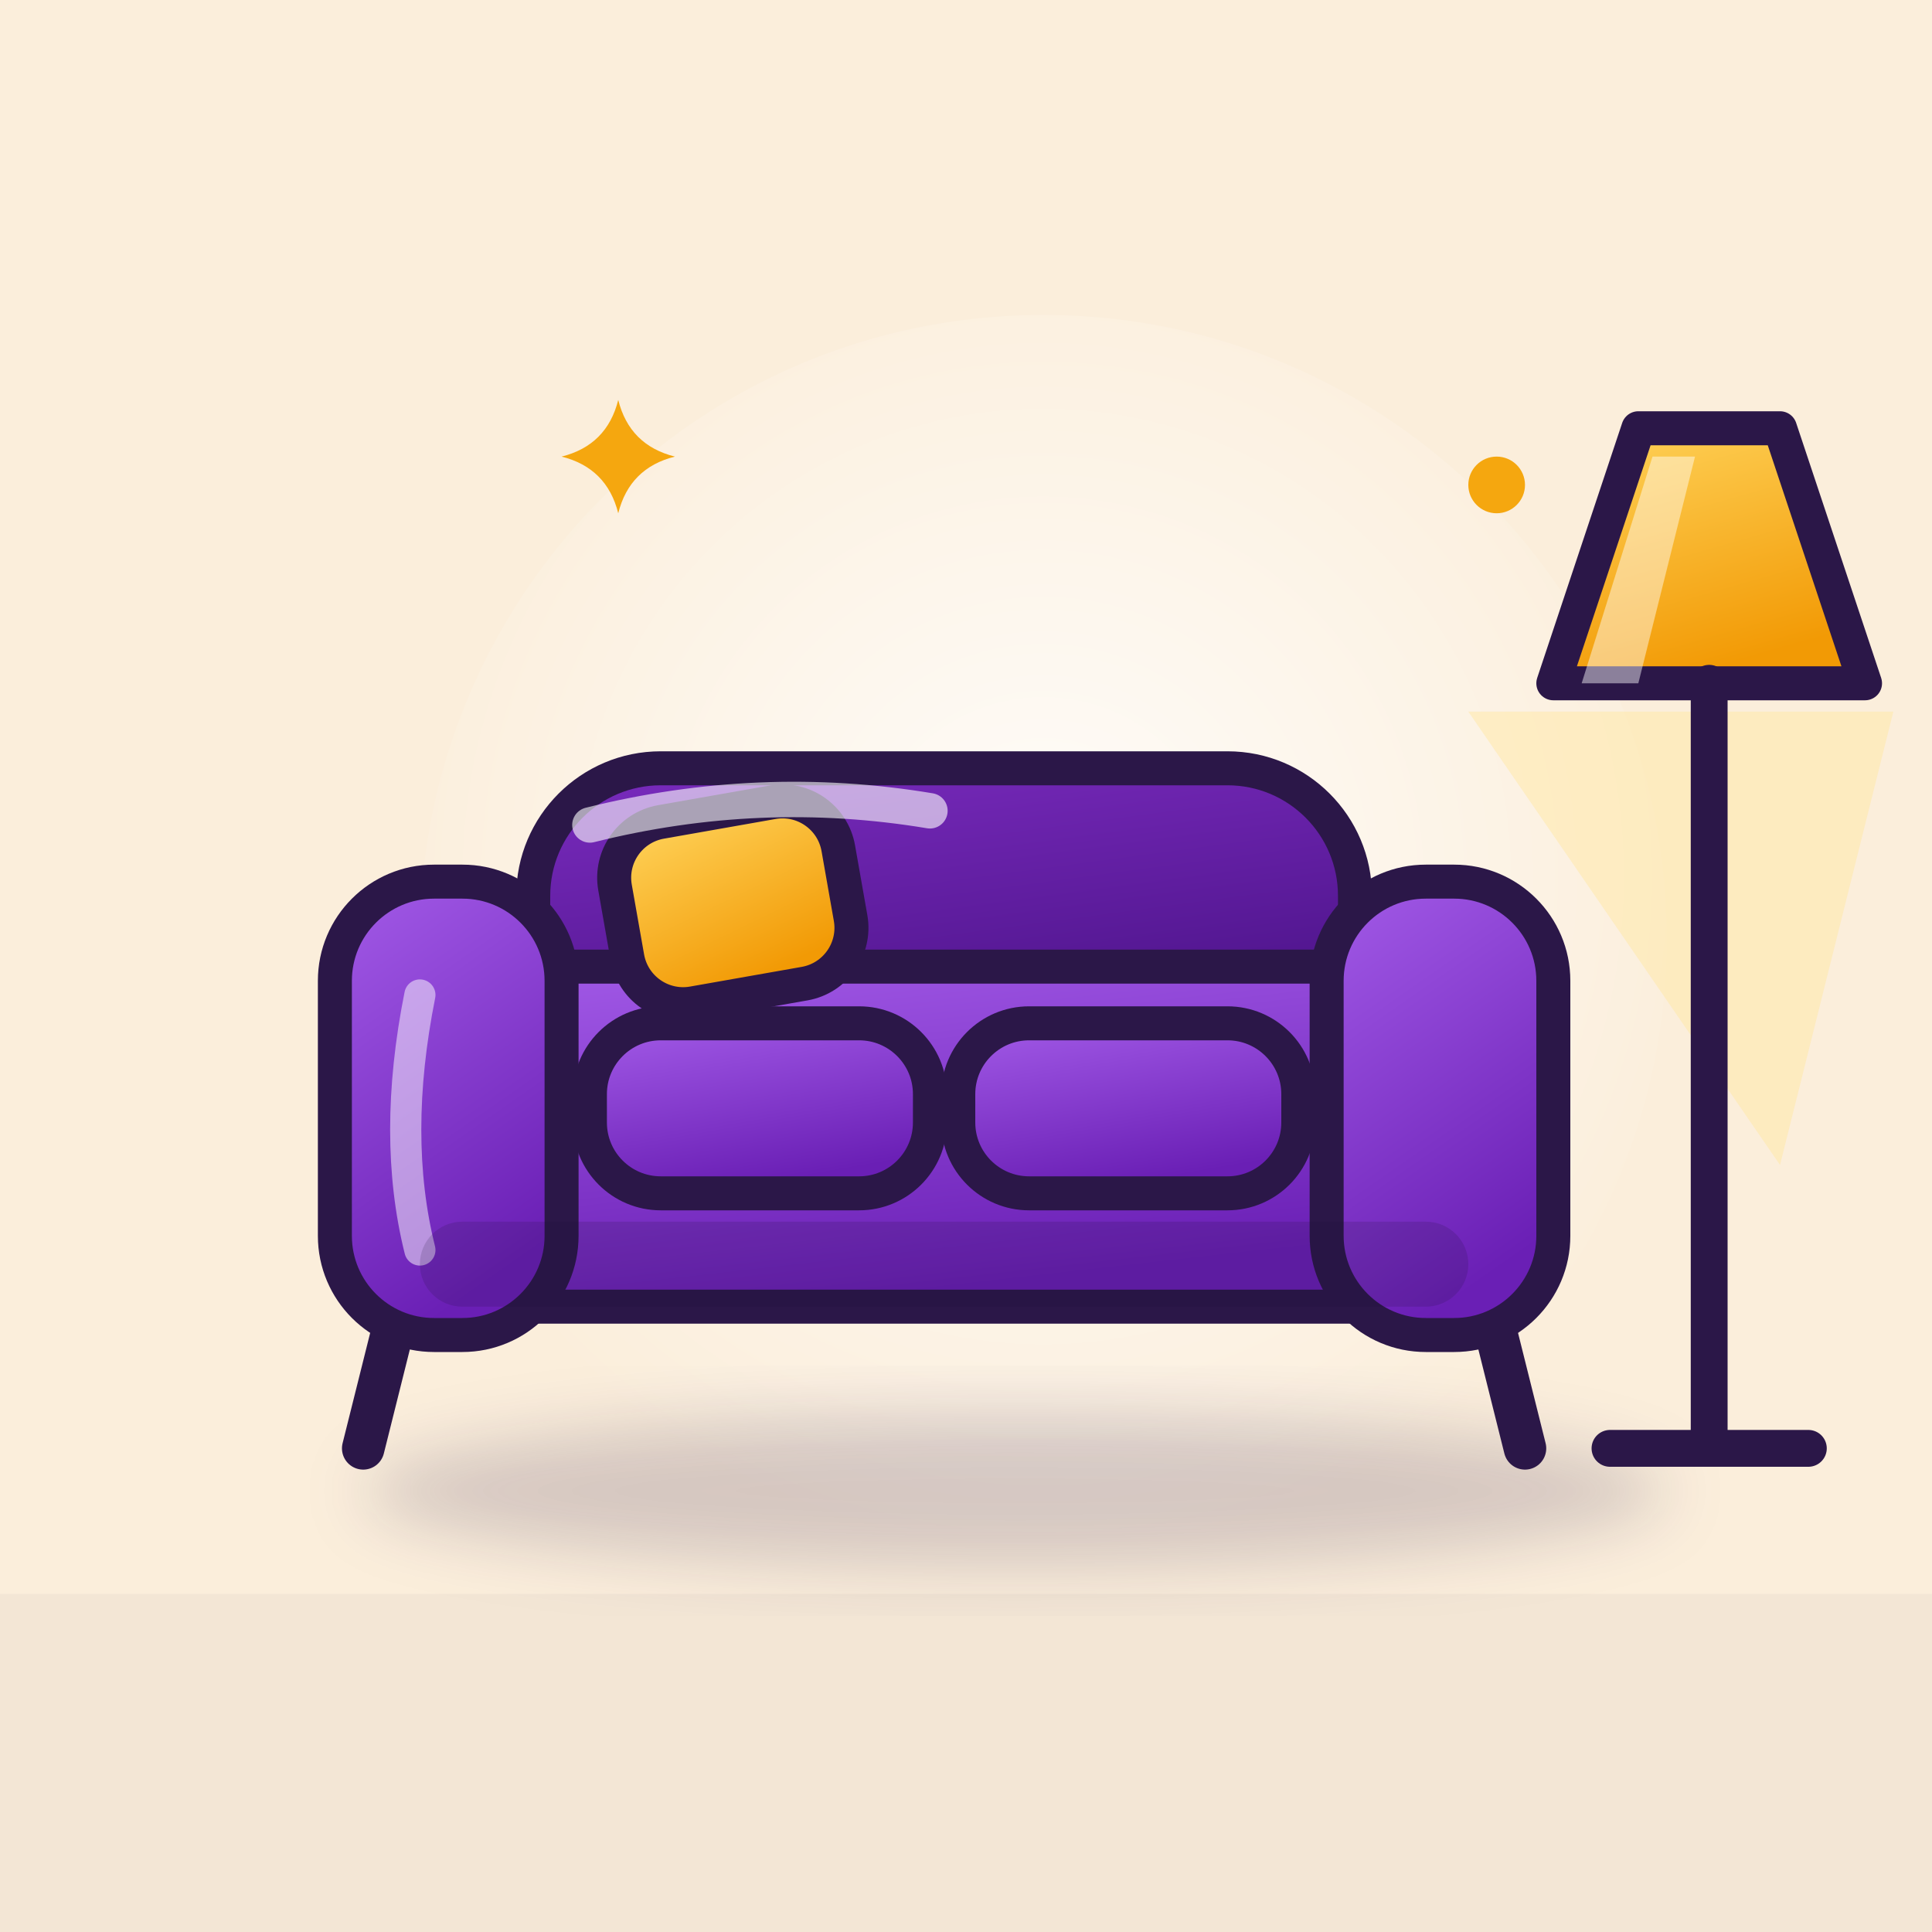
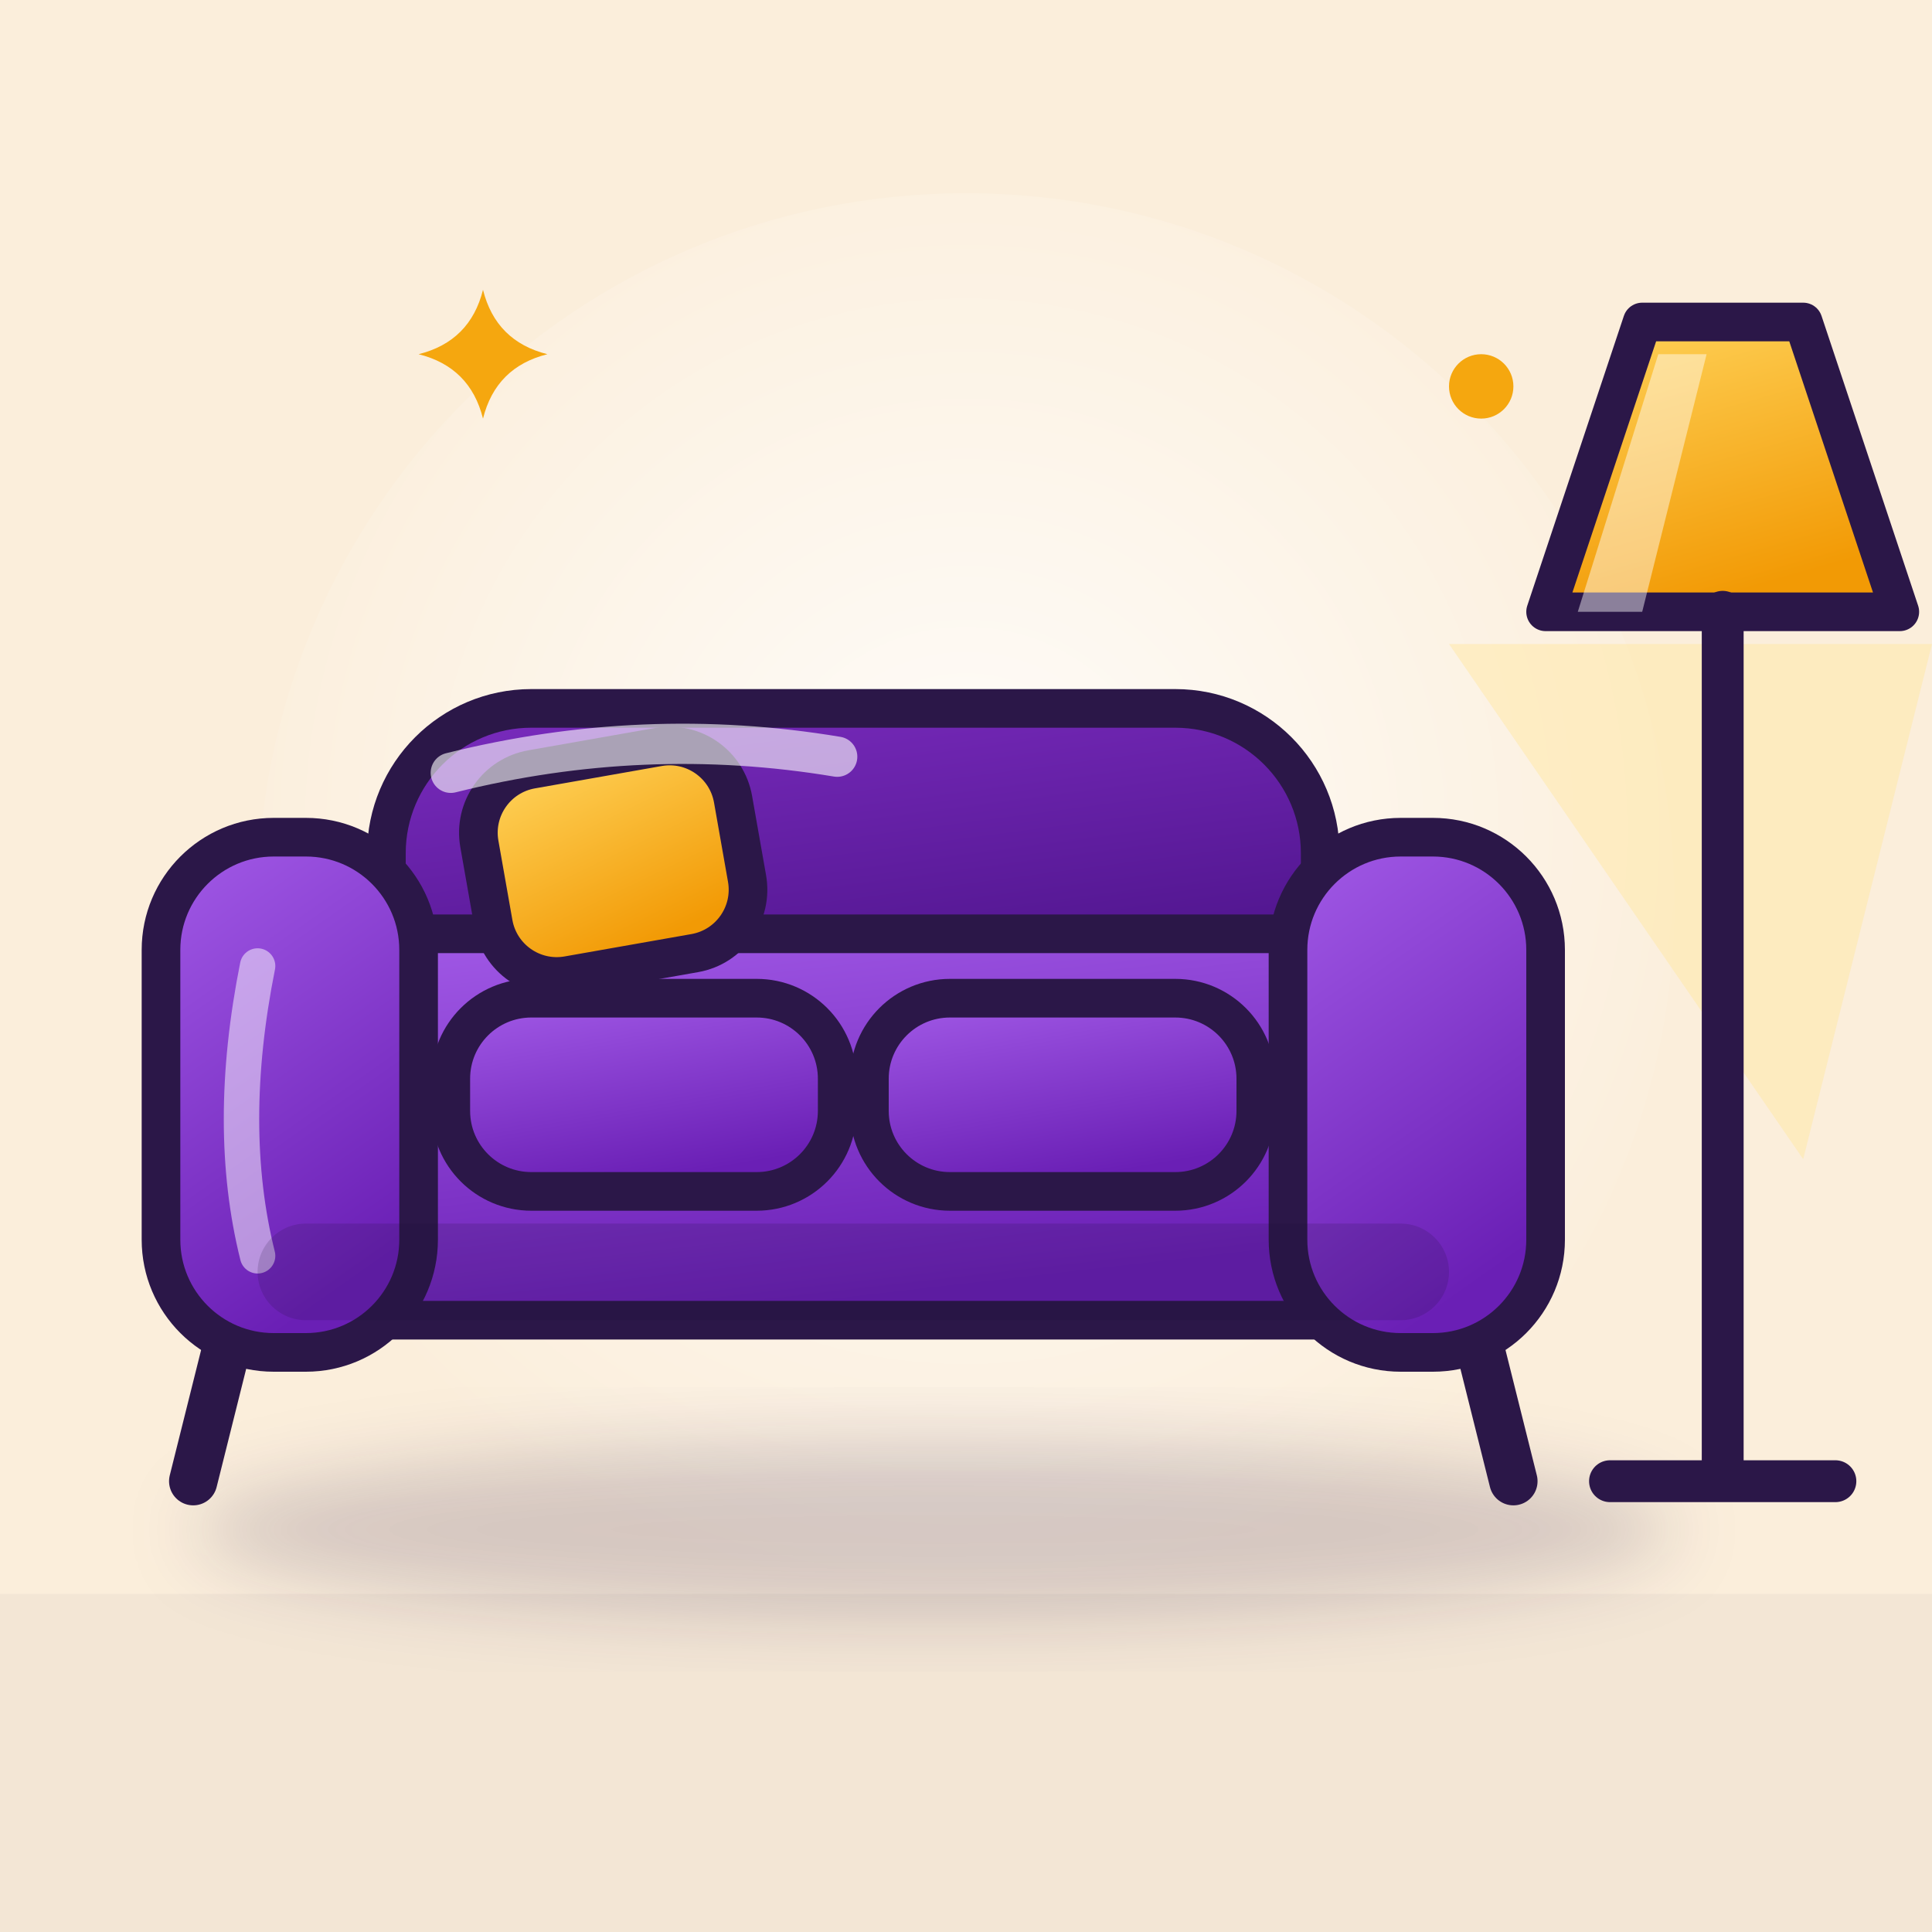
<svg xmlns="http://www.w3.org/2000/svg" viewBox="0 0 120 120" role="img">
  <defs>
    <linearGradient id="pur" x1="0" y1="0" x2="0.35" y2="1">
      <stop offset="0" stop-color="#A35BE8" />
      <stop offset="1" stop-color="#6A1FB5" />
    </linearGradient>
    <linearGradient id="purD" x1="0" y1="0" x2="0.35" y2="1">
      <stop offset="0" stop-color="#7B2CBF" />
      <stop offset="1" stop-color="#4A1287" />
    </linearGradient>
    <linearGradient id="gold" x1="0" y1="0" x2="0.35" y2="1">
      <stop offset="0" stop-color="#FFD45C" />
      <stop offset="1" stop-color="#F29A05" />
    </linearGradient>
    <linearGradient id="goldD" x1="0" y1="0" x2="0.35" y2="1">
      <stop offset="0" stop-color="#F2A20C" />
      <stop offset="1" stop-color="#C97A00" />
    </linearGradient>
    <linearGradient id="slate" x1="0" y1="0" x2="0.35" y2="1">
      <stop offset="0" stop-color="#66737B" />
      <stop offset="1" stop-color="#353F46" />
    </linearGradient>
    <linearGradient id="slateL" x1="0" y1="0" x2="0.35" y2="1">
      <stop offset="0" stop-color="#B8C3CA" />
      <stop offset="1" stop-color="#7F8C94" />
    </linearGradient>
    <linearGradient id="red" x1="0" y1="0" x2="0.35" y2="1">
      <stop offset="0" stop-color="#FF7A66" />
      <stop offset="1" stop-color="#CC3526" />
    </linearGradient>
    <linearGradient id="blue" x1="0" y1="0" x2="0.35" y2="1">
      <stop offset="0" stop-color="#5DB0F5" />
      <stop offset="1" stop-color="#1C64A8" />
    </linearGradient>
    <linearGradient id="green" x1="0" y1="0" x2="0.35" y2="1">
      <stop offset="0" stop-color="#5CC183" />
      <stop offset="1" stop-color="#22794A" />
    </linearGradient>
    <linearGradient id="greenD" x1="0" y1="0" x2="0.35" y2="1">
      <stop offset="0" stop-color="#2F8F57" />
      <stop offset="1" stop-color="#155A33" />
    </linearGradient>
    <linearGradient id="pink" x1="0" y1="0" x2="0.35" y2="1">
      <stop offset="0" stop-color="#FF8FB5" />
      <stop offset="1" stop-color="#D02F6B" />
    </linearGradient>
    <linearGradient id="teal" x1="0" y1="0" x2="0.35" y2="1">
      <stop offset="0" stop-color="#4CC4D2" />
      <stop offset="1" stop-color="#14808E" />
    </linearGradient>
    <linearGradient id="cream" x1="0" y1="0" x2="0.35" y2="1">
      <stop offset="0" stop-color="#FFFFFF" />
      <stop offset="1" stop-color="#E6DEF2" />
    </linearGradient>
    <linearGradient id="brown" x1="0" y1="0" x2="0.35" y2="1">
      <stop offset="0" stop-color="#C68B52" />
      <stop offset="1" stop-color="#7E4F22" />
    </linearGradient>
    <linearGradient id="screen" x1="0" y1="0" x2="0.35" y2="1">
      <stop offset="0" stop-color="#D6EDFF" />
      <stop offset="1" stop-color="#7FBDF2" />
    </linearGradient>
    <linearGradient id="wood" x1="0" y1="0" x2="0.35" y2="1">
      <stop offset="0" stop-color="#E0A869" />
      <stop offset="1" stop-color="#A8692E" />
    </linearGradient>
    <linearGradient id="glow" x1="0" y1="0" x2="0.35" y2="1">
      <stop offset="0" stop-color="#FFF3C4" />
      <stop offset="1" stop-color="#FFD45C" />
    </linearGradient>
    <linearGradient id="skin" x1="0" y1="0" x2="0.35" y2="1">
      <stop offset="0" stop-color="#FFFFFF" />
      <stop offset="1" stop-color="#F1EAF9" />
    </linearGradient>
    <filter id="soft" x="-30%" y="-30%" width="160%" height="160%">
      <feGaussianBlur stdDeviation="2.2" />
    </filter>
    <radialGradient id="halo" cx="0.5" cy="0.45" r="0.55">
      <stop offset="0" stop-color="#FFFFFF" stop-opacity="0.85" />
      <stop offset="1" stop-color="#FFFFFF" stop-opacity="0" />
    </radialGradient>
  </defs>
  <rect width="120" height="120" fill="#FBEEDB" />
  <rect x="0" y="99" width="120" height="21" fill="#2B1748" opacity="0.04" />
-   <g transform="translate(12 9) scale(0.88)">
-     <circle cx="60" cy="56" r="44" fill="url(#halo)" />
-     <path d="M30 18.0 Q30.8 21.2 34.0 22 Q30.8 22.8 30 26.0 Q29.2 22.8 26.0 22 Q29.2 21.2 30 18.0 Z" fill="#F5A70F" stroke="none" />
-     <circle cx="92" cy="24" r="2" fill="#F5A70F" opacity="1" stroke="none" />
-     <ellipse cx="58" cy="95" rx="46" ry="5.5" fill="#2B1748" opacity="0.18" filter="url(#soft)" />
-     <g stroke="#2B1748" stroke-width="2.4" stroke-linejoin="round" stroke-linecap="round">
-       <path d="M96 38 L102 20 H112 L118 38 Z" fill="url(#gold)" />
-       <path d="M98 38 L103 22 H106 L102 38 Z" fill="#FFFFFF" opacity="0.45" stroke="none" />
-       <path d="M90 40 L120 40 L112 72 Z" fill="#FFE7A3" opacity="0.5" stroke="none" />
-       <path d="M107 38 V92 M100 92 H114" stroke-width="2.6" />
-       <rect x="24" y="44" width="58" height="22" rx="9" fill="url(#purD)" />
-       <rect x="16" y="58" width="74" height="24" rx="8" fill="url(#pur)" />
-       <rect x="28" y="62" width="24" height="12" rx="5" fill="url(#pur)" />
-       <rect x="54" y="62" width="24" height="12" rx="5" fill="url(#pur)" />
-       <rect x="10" y="52" width="16" height="32" rx="7" fill="url(#pur)" />
-       <rect x="80" y="52" width="16" height="32" rx="7" fill="url(#pur)" />
-       <rect x="30" y="47" width="16" height="13" rx="4" fill="url(#gold)" transform="rotate(-10 38 53)" />
-       <path d="M14 84 L12 92 M92 84 L94 92" stroke-width="3" />
-       <path d="M28 48 Q40 45 52 47" fill="none" stroke="#FFFFFF" stroke-width="2.5" opacity="0.6" />
-       <path d="M16 60 Q14 70 16 78" fill="none" stroke="#FFFFFF" stroke-width="2.2" opacity="0.5" />
-       <rect x="16" y="76" width="74" height="6" rx="3" fill="#1B0B33" opacity="0.16" stroke="none" />
-     </g>
+   <circle cx="60" cy="56" r="44" fill="url(#halo)" />
+   <path d="M30 18.0 Q30.8 21.2 34.0 22 Q30.8 22.8 30 26.0 Q29.2 22.8 26.0 22 Q29.2 21.2 30 18.0 Z" fill="#F5A70F" stroke="none" />
+   <circle cx="92" cy="24" r="2" fill="#F5A70F" opacity="1" stroke="none" />
+   <ellipse cx="58" cy="95" rx="46" ry="5.5" fill="#2B1748" opacity="0.18" filter="url(#soft)" />
+   <g stroke="#2B1748" stroke-width="2.4" stroke-linejoin="round" stroke-linecap="round">
+     <path d="M96 38 L102 20 H112 L118 38 Z" fill="url(#gold)" />
+     <path d="M98 38 L103 22 H106 L102 38 Z" fill="#FFFFFF" opacity="0.45" stroke="none" />
+     <path d="M90 40 L120 40 L112 72 Z" fill="#FFE7A3" opacity="0.5" stroke="none" />
+     <path d="M107 38 V92 M100 92 H114" stroke-width="2.6" />
+     <rect x="24" y="44" width="58" height="22" rx="9" fill="url(#purD)" />
+     <rect x="16" y="58" width="74" height="24" rx="8" fill="url(#pur)" />
+     <rect x="28" y="62" width="24" height="12" rx="5" fill="url(#pur)" />
+     <rect x="54" y="62" width="24" height="12" rx="5" fill="url(#pur)" />
+     <rect x="10" y="52" width="16" height="32" rx="7" fill="url(#pur)" />
+     <rect x="80" y="52" width="16" height="32" rx="7" fill="url(#pur)" />
+     <rect x="30" y="47" width="16" height="13" rx="4" fill="url(#gold)" transform="rotate(-10 38 53)" />
+     <path d="M14 84 L12 92 M92 84 L94 92" stroke-width="3" />
+     <path d="M28 48 Q40 45 52 47" fill="none" stroke="#FFFFFF" stroke-width="2.5" opacity="0.6" />
+     <path d="M16 60 Q14 70 16 78" fill="none" stroke="#FFFFFF" stroke-width="2.2" opacity="0.5" />
+     <rect x="16" y="76" width="74" height="6" rx="3" fill="#1B0B33" opacity="0.16" stroke="none" />
  </g>
</svg>
